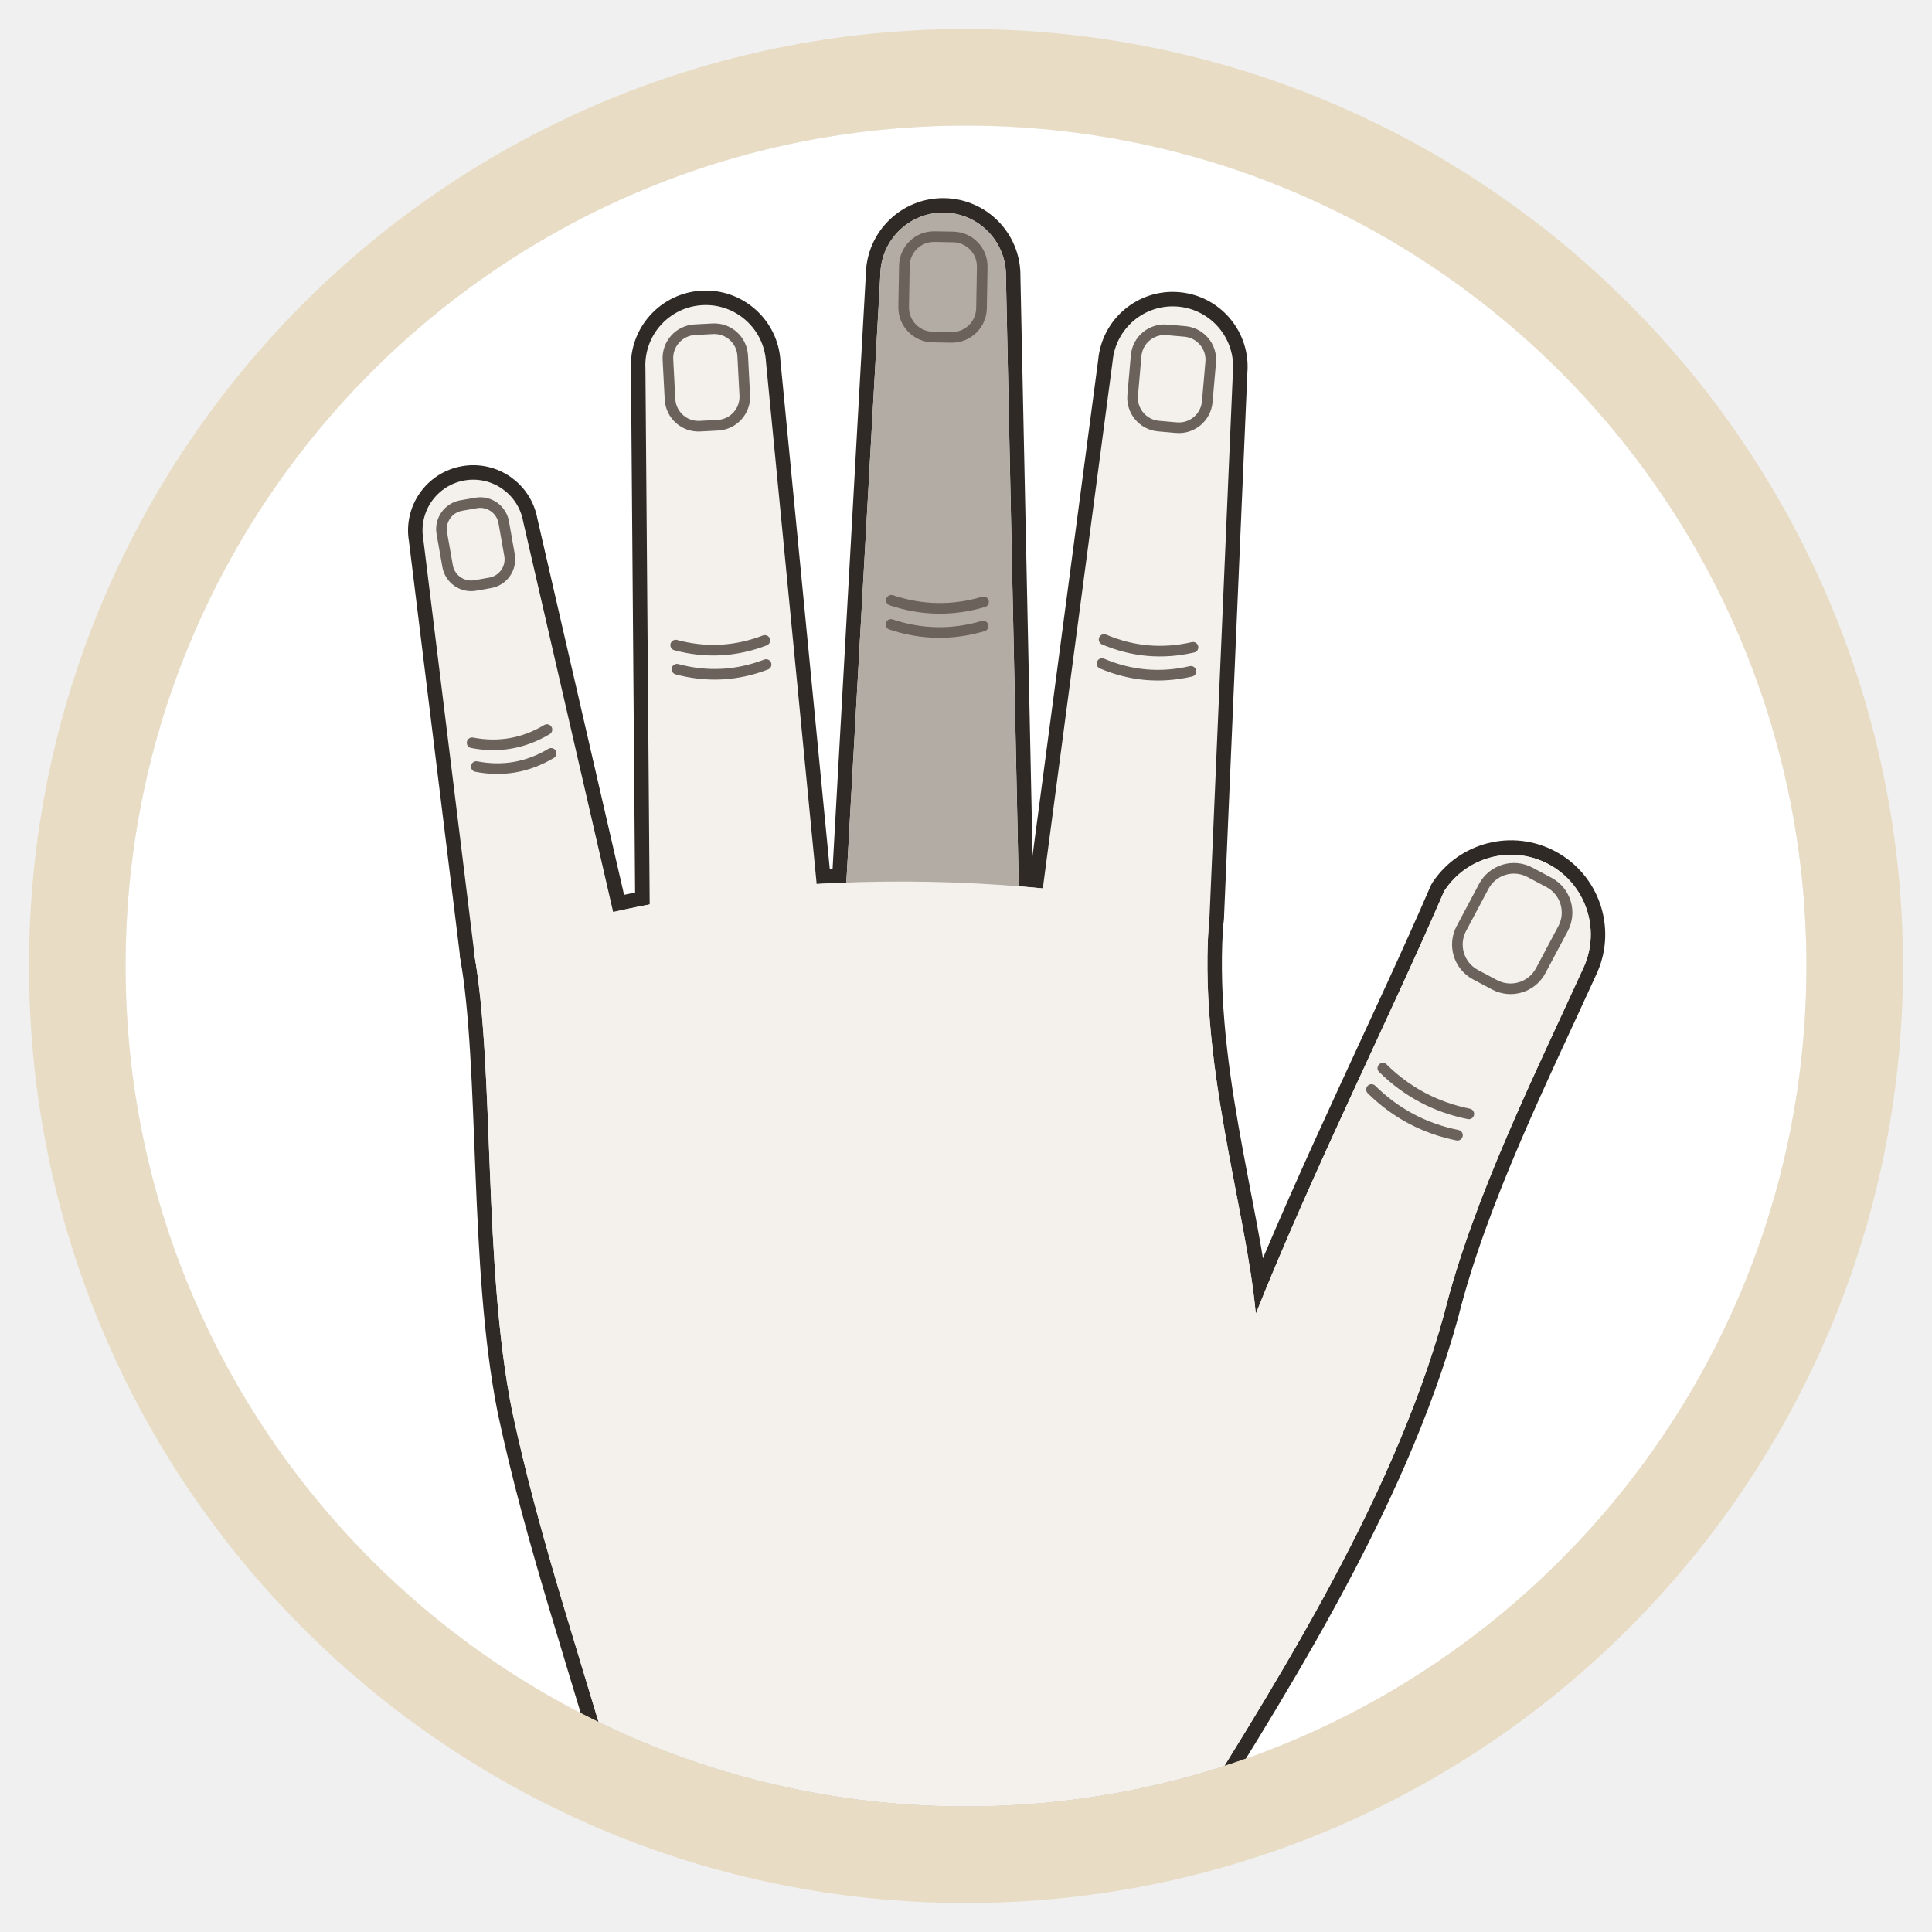
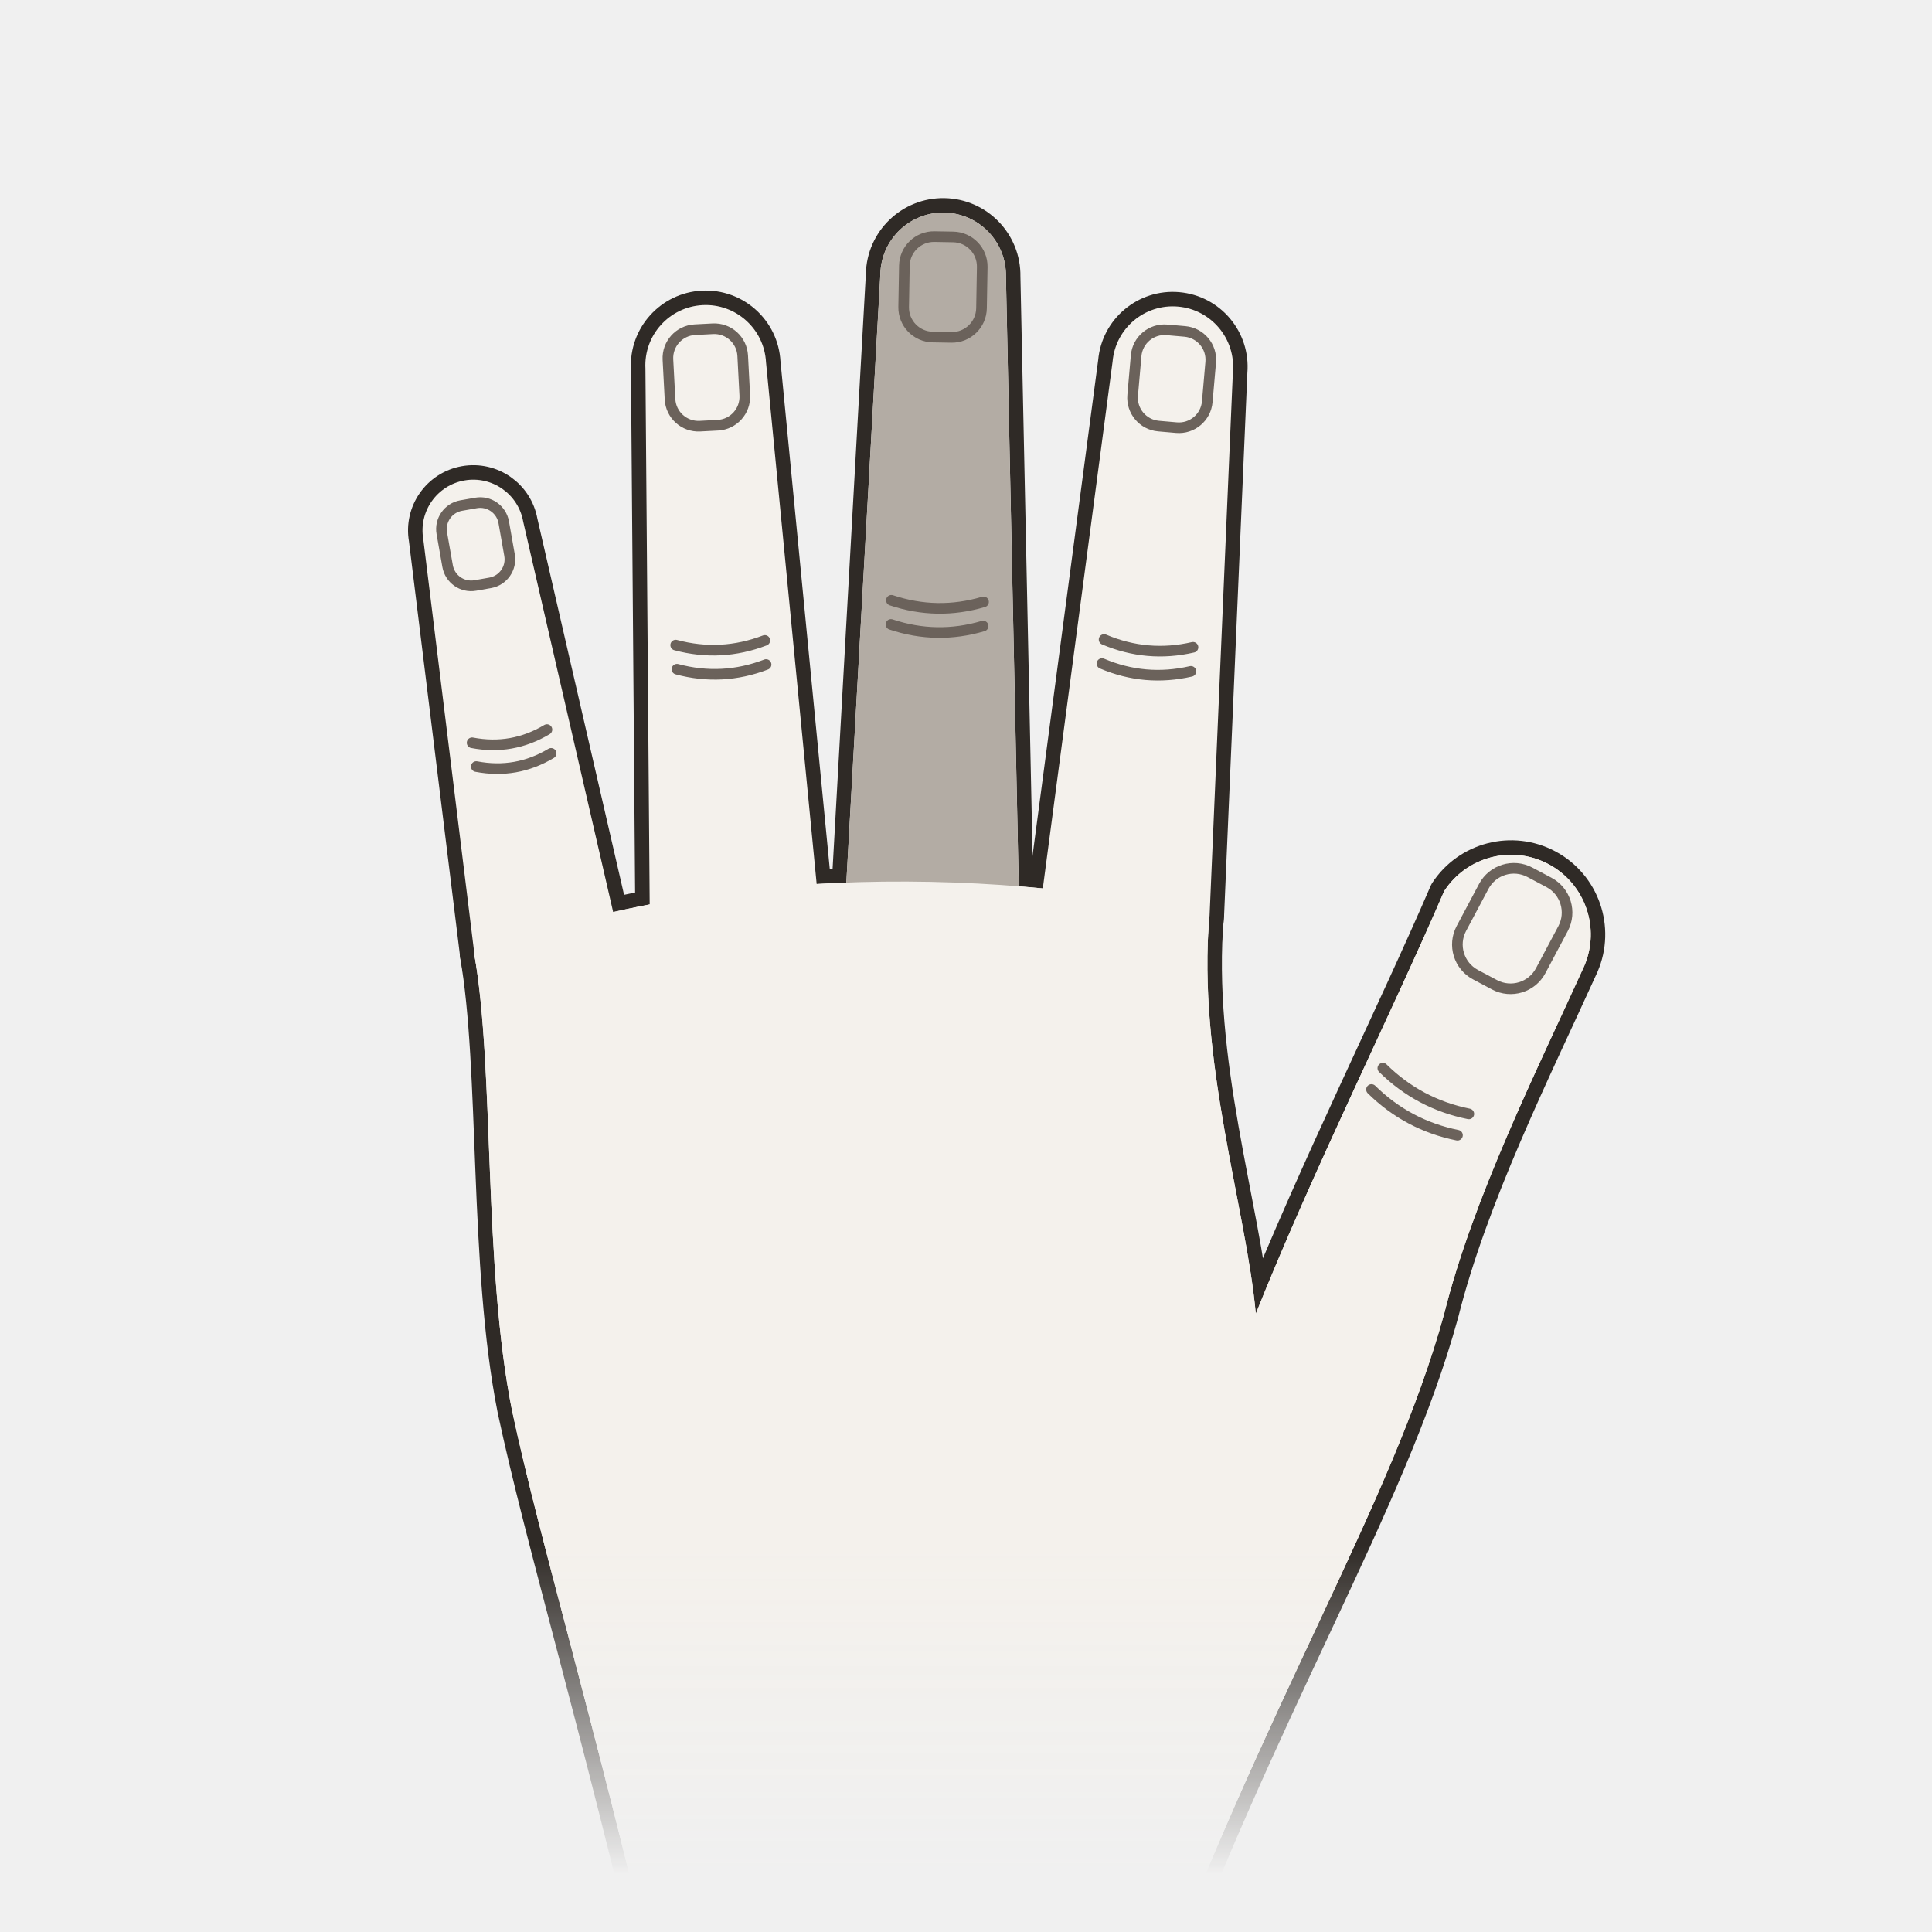
<svg xmlns="http://www.w3.org/2000/svg" viewBox="0 0 400 400" width="400" height="400">
  <defs>
-     <clipPath id="inside">
-       <circle cx="200" cy="200" r="174" />
-     </clipPath>
    <clipPath id="thumb">
      <path d="M140,272 Q120,290 98,294 L20,310 L20,120 L145,120 L143,190 Z" />
    </clipPath>
+     <linearGradient id="wrist" x1="0" y1="0" x2="0" y2="400" gradientUnits="userSpaceOnUse">
+       <stop offset="0.8" stop-color="#fff" />
+       <stop offset="0.97" stop-color="#fff" stop-opacity="0" />
+     </linearGradient>
+     <mask id="fade" maskUnits="userSpaceOnUse" x="0" y="0" width="400" height="400">
+       <rect width="400" height="400" fill="url(#wrist)" />
+     </mask>
  </defs>
-   <circle cx="200" cy="200" r="174" fill="#fff" />
-   <g clip-path="url(#inside)" transform="translate(400 0) scale(-1 1)">
-     <g stroke="#2f2a26" stroke-width="6" stroke-linejoin="round" fill="#2f2a26">
-       <path d="M158,384 C138,352 112,312 101,272 C95,248 82,222 72,200 A16.5,16.5 0 0 1 101,184.5 C112,210 128,242 140,272 C142,250 152.2,219.4 149.6,189.5 C190,180 252,178 301.8,197.6 C297.6,221.2 300,262 294,292 C288,320 280,342 268,384 Z" />
-       <path d="M-17.5,40 L-17.5,0 L-12.5,-112.5 A12.5,12.5 0 0 1 12.5,-112.5 L17.5,0 L17.5,40 Z" transform="translate(167 188) rotate(-5)" />
-       <path d="M-18,40 L-18,0 L-13,-130 A13,13 0 0 1 13,-130 L18,0 L18,40 Z" transform="translate(207 187) rotate(-1)" />
-       <path d="M-17.5,40 L-17.5,0 L-12.5,-112.5 A12.5,12.5 0 0 1 12.5,-112.5 L17.5,0 L17.5,40 Z" transform="translate(248 188) rotate(3)" />
-       <path d="M-15,40 L-15,0 L-10.5,-86.5 A10.5,10.5 0 0 1 10.5,-86.5 L15,0 L15,40 Z" transform="translate(287 195) rotate(10)" />
-     </g>
-     <g fill="#f4f1ec">
-       <path d="M158,384 C138,352 112,312 101,272 C95,248 82,222 72,200 A16.5,16.5 0 0 1 101,184.5 C112,210 128,242 140,272 C142,250 152.2,219.4 149.6,189.5 C190,180 252,178 301.8,197.6 C297.6,221.2 300,262 294,292 C288,320 280,342 268,384 Z" />
-       <path d="M-17.5,40 L-17.5,0 L-12.5,-112.5 A12.5,12.5 0 0 1 12.5,-112.5 L17.5,0 L17.5,40 Z" transform="translate(167 188) rotate(-5)" />
-       <path d="M-18,40 L-18,0 L-13,-130 A13,13 0 0 1 13,-130 L18,0 L18,40 Z" transform="translate(207 187) rotate(-1)" />
-       <path d="M-17.5,40 L-17.5,0 L-12.5,-112.5 A12.5,12.5 0 0 1 12.5,-112.5 L17.5,0 L17.5,40 Z" transform="translate(248 188) rotate(3)" />
-       <path d="M-15,40 L-15,0 L-10.5,-86.5 A10.5,10.5 0 0 1 10.5,-86.5 L15,0 L15,40 Z" transform="translate(287 195) rotate(10)" />
-     </g>
-     <path d="M-18,40 L-18,0 L-13,-130 A13,13 0 0 1 13,-130 L18,0 L18,40 Z" transform="translate(207 187) rotate(-1)" fill="#b3aca4" />
-     <path d="M158,384 C138,352 112,312 101,272 C95,248 82,222 72,200 A16.5,16.5 0 0 1 101,184.5 C112,210 128,242 140,272 C142,250 152.2,219.4 149.6,189.5 C190,180 252,178 301.8,197.6 C297.6,221.2 300,262 294,292 C288,320 280,342 268,384 Z" fill="#f4f1ec" />
-     <g fill="none" stroke="#6b625b" stroke-width="2.2" stroke-linecap="round">
-       <rect x="-7.75" y="-120" width="15.5" height="20" rx="5.89" transform="translate(167 188) rotate(-5)" />
-       <rect x="-8.06" y="-138" width="16.12" height="20.8" rx="6.126" transform="translate(207 187) rotate(-1)" />
-       <rect x="-7.75" y="-120" width="15.5" height="20" rx="5.89" transform="translate(248 188) rotate(3)" />
-       <rect x="-6.51" y="-92" width="13.02" height="16.8" rx="4.948" transform="translate(287 195) rotate(10)" />
-       <rect x="-9.3" y="-91" width="18.6" height="24" rx="7.068" transform="translate(124 262) rotate(-28)" />
-       <path d="M-9.24,-55 Q0,-52 9.24,-55 M-9.24,-50 Q0,-47 9.24,-50" transform="translate(167 188) rotate(-5)" />
-       <path d="M-9.54,-62.56 Q0,-59.56 9.54,-62.56 M-9.54,-57.56 Q0,-54.56 9.54,-57.56" transform="translate(207 187) rotate(-1)" />
-       <path d="M-9.24,-55 Q0,-52 9.24,-55 M-9.24,-50 Q0,-47 9.24,-50" transform="translate(248 188) rotate(3)" />
-       <path d="M-7.866,-43.24 Q0,-40.24 7.866,-43.24 M-7.866,-38.24 Q0,-35.24 7.866,-38.24" transform="translate(287 195) rotate(10)" />
-       <path d="M-10.08,-40.9 Q0,-37.9 10.08,-40.9 M-10.08,-35.9 Q0,-32.9 10.08,-35.9" transform="translate(124 262) rotate(-28)" />
+   <g mask="url(#fade)">
+     <g transform="translate(400 0) scale(-1 1)">
+       <g stroke="#2f2a26" stroke-width="6" stroke-linejoin="round" fill="#2f2a26">
+         <path d="M163,420 C138,352 112,312 101,272 C95,248 82,222 72,200 A16.5,16.5 0 0 1 101,184.5 C112,210 128,242 140,272 C142,250 152.2,219.4 149.6,189.5 C190,180 252,178 301.8,197.6 C297.6,221.2 300,262 294,292 C288,320 278,352 262,420 Z" />
+         <path d="M-17.5,40 L-17.5,0 L-12.5,-112.5 A12.5,12.5 0 0 1 12.5,-112.5 L17.5,0 L17.5,40 Z" transform="translate(167 188) rotate(-5)" />
+         <path d="M-18,40 L-18,0 L-13,-130 A13,13 0 0 1 13,-130 L18,0 L18,40 Z" transform="translate(207 187) rotate(-1)" />
+         <path d="M-17.5,40 L-17.5,0 L-12.5,-112.5 A12.5,12.5 0 0 1 12.5,-112.5 L17.5,0 L17.5,40 Z" transform="translate(248 188) rotate(3)" />
+         <path d="M-15,40 L-15,0 L-10.5,-86.5 A10.5,10.5 0 0 1 10.5,-86.5 L15,0 L15,40 Z" transform="translate(287 195) rotate(10)" />
+       </g>
+       <g fill="#f4f1ec">
+         <path d="M163,420 C138,352 112,312 101,272 C95,248 82,222 72,200 A16.5,16.5 0 0 1 101,184.5 C112,210 128,242 140,272 C142,250 152.2,219.4 149.6,189.5 C190,180 252,178 301.8,197.6 C297.6,221.2 300,262 294,292 C288,320 278,352 262,420 Z" />
+         <path d="M-17.5,40 L-17.5,0 L-12.5,-112.5 A12.5,12.5 0 0 1 12.5,-112.5 L17.5,0 L17.5,40 Z" transform="translate(167 188) rotate(-5)" />
+         <path d="M-18,40 L-18,0 L-13,-130 A13,13 0 0 1 13,-130 L18,0 L18,40 Z" transform="translate(207 187) rotate(-1)" />
+         <path d="M-17.5,40 L-17.5,0 L-12.5,-112.5 A12.5,12.5 0 0 1 12.5,-112.5 L17.5,0 L17.5,40 Z" transform="translate(248 188) rotate(3)" />
+         <path d="M-15,40 L-15,0 L-10.5,-86.5 A10.5,10.5 0 0 1 10.5,-86.5 L15,0 L15,40 Z" transform="translate(287 195) rotate(10)" />
+       </g>
+       <path d="M-18,40 L-18,0 L-13,-130 A13,13 0 0 1 13,-130 L18,0 L18,40 Z" transform="translate(207 187) rotate(-1)" fill="#b3aca4" />
+       <path d="M163,420 C138,352 112,312 101,272 C95,248 82,222 72,200 A16.5,16.5 0 0 1 101,184.5 C112,210 128,242 140,272 C142,250 152.2,219.4 149.6,189.5 C190,180 252,178 301.8,197.6 C297.6,221.2 300,262 294,292 C288,320 278,352 262,420 Z" fill="#f4f1ec" />
+       <g fill="none" stroke="#6b625b" stroke-width="2.2" stroke-linecap="round">
+         <rect x="-7.75" y="-120" width="15.5" height="20" rx="5.89" transform="translate(167 188) rotate(-5)" />
+         <rect x="-8.06" y="-138" width="16.12" height="20.8" rx="6.126" transform="translate(207 187) rotate(-1)" />
+         <rect x="-7.75" y="-120" width="15.5" height="20" rx="5.89" transform="translate(248 188) rotate(3)" />
+         <rect x="-6.51" y="-92" width="13.02" height="16.8" rx="4.948" transform="translate(287 195) rotate(10)" />
+         <rect x="-9.3" y="-91" width="18.6" height="24" rx="7.068" transform="translate(124 262) rotate(-28)" />
+         <path d="M-9.24,-55 Q0,-52 9.24,-55 M-9.24,-50 Q0,-47 9.24,-50" transform="translate(167 188) rotate(-5)" />
+         <path d="M-9.54,-62.56 Q0,-59.56 9.54,-62.56 M-9.54,-57.56 Q0,-54.56 9.54,-57.56" transform="translate(207 187) rotate(-1)" />
+         <path d="M-9.24,-55 Q0,-52 9.24,-55 M-9.24,-50 Q0,-47 9.24,-50" transform="translate(248 188) rotate(3)" />
+         <path d="M-7.866,-43.24 Q0,-40.24 7.866,-43.24 M-7.866,-38.24 Q0,-35.24 7.866,-38.24" transform="translate(287 195) rotate(10)" />
+         <path d="M-10.08,-40.9 Q0,-37.9 10.08,-40.9 M-10.08,-35.9 Q0,-32.9 10.08,-35.9" transform="translate(124 262) rotate(-28)" />
+       </g>
    </g>
  </g>
-   <circle cx="200" cy="200" r="184" fill="none" stroke="#e8dcc4" stroke-width="20" />
</svg>
